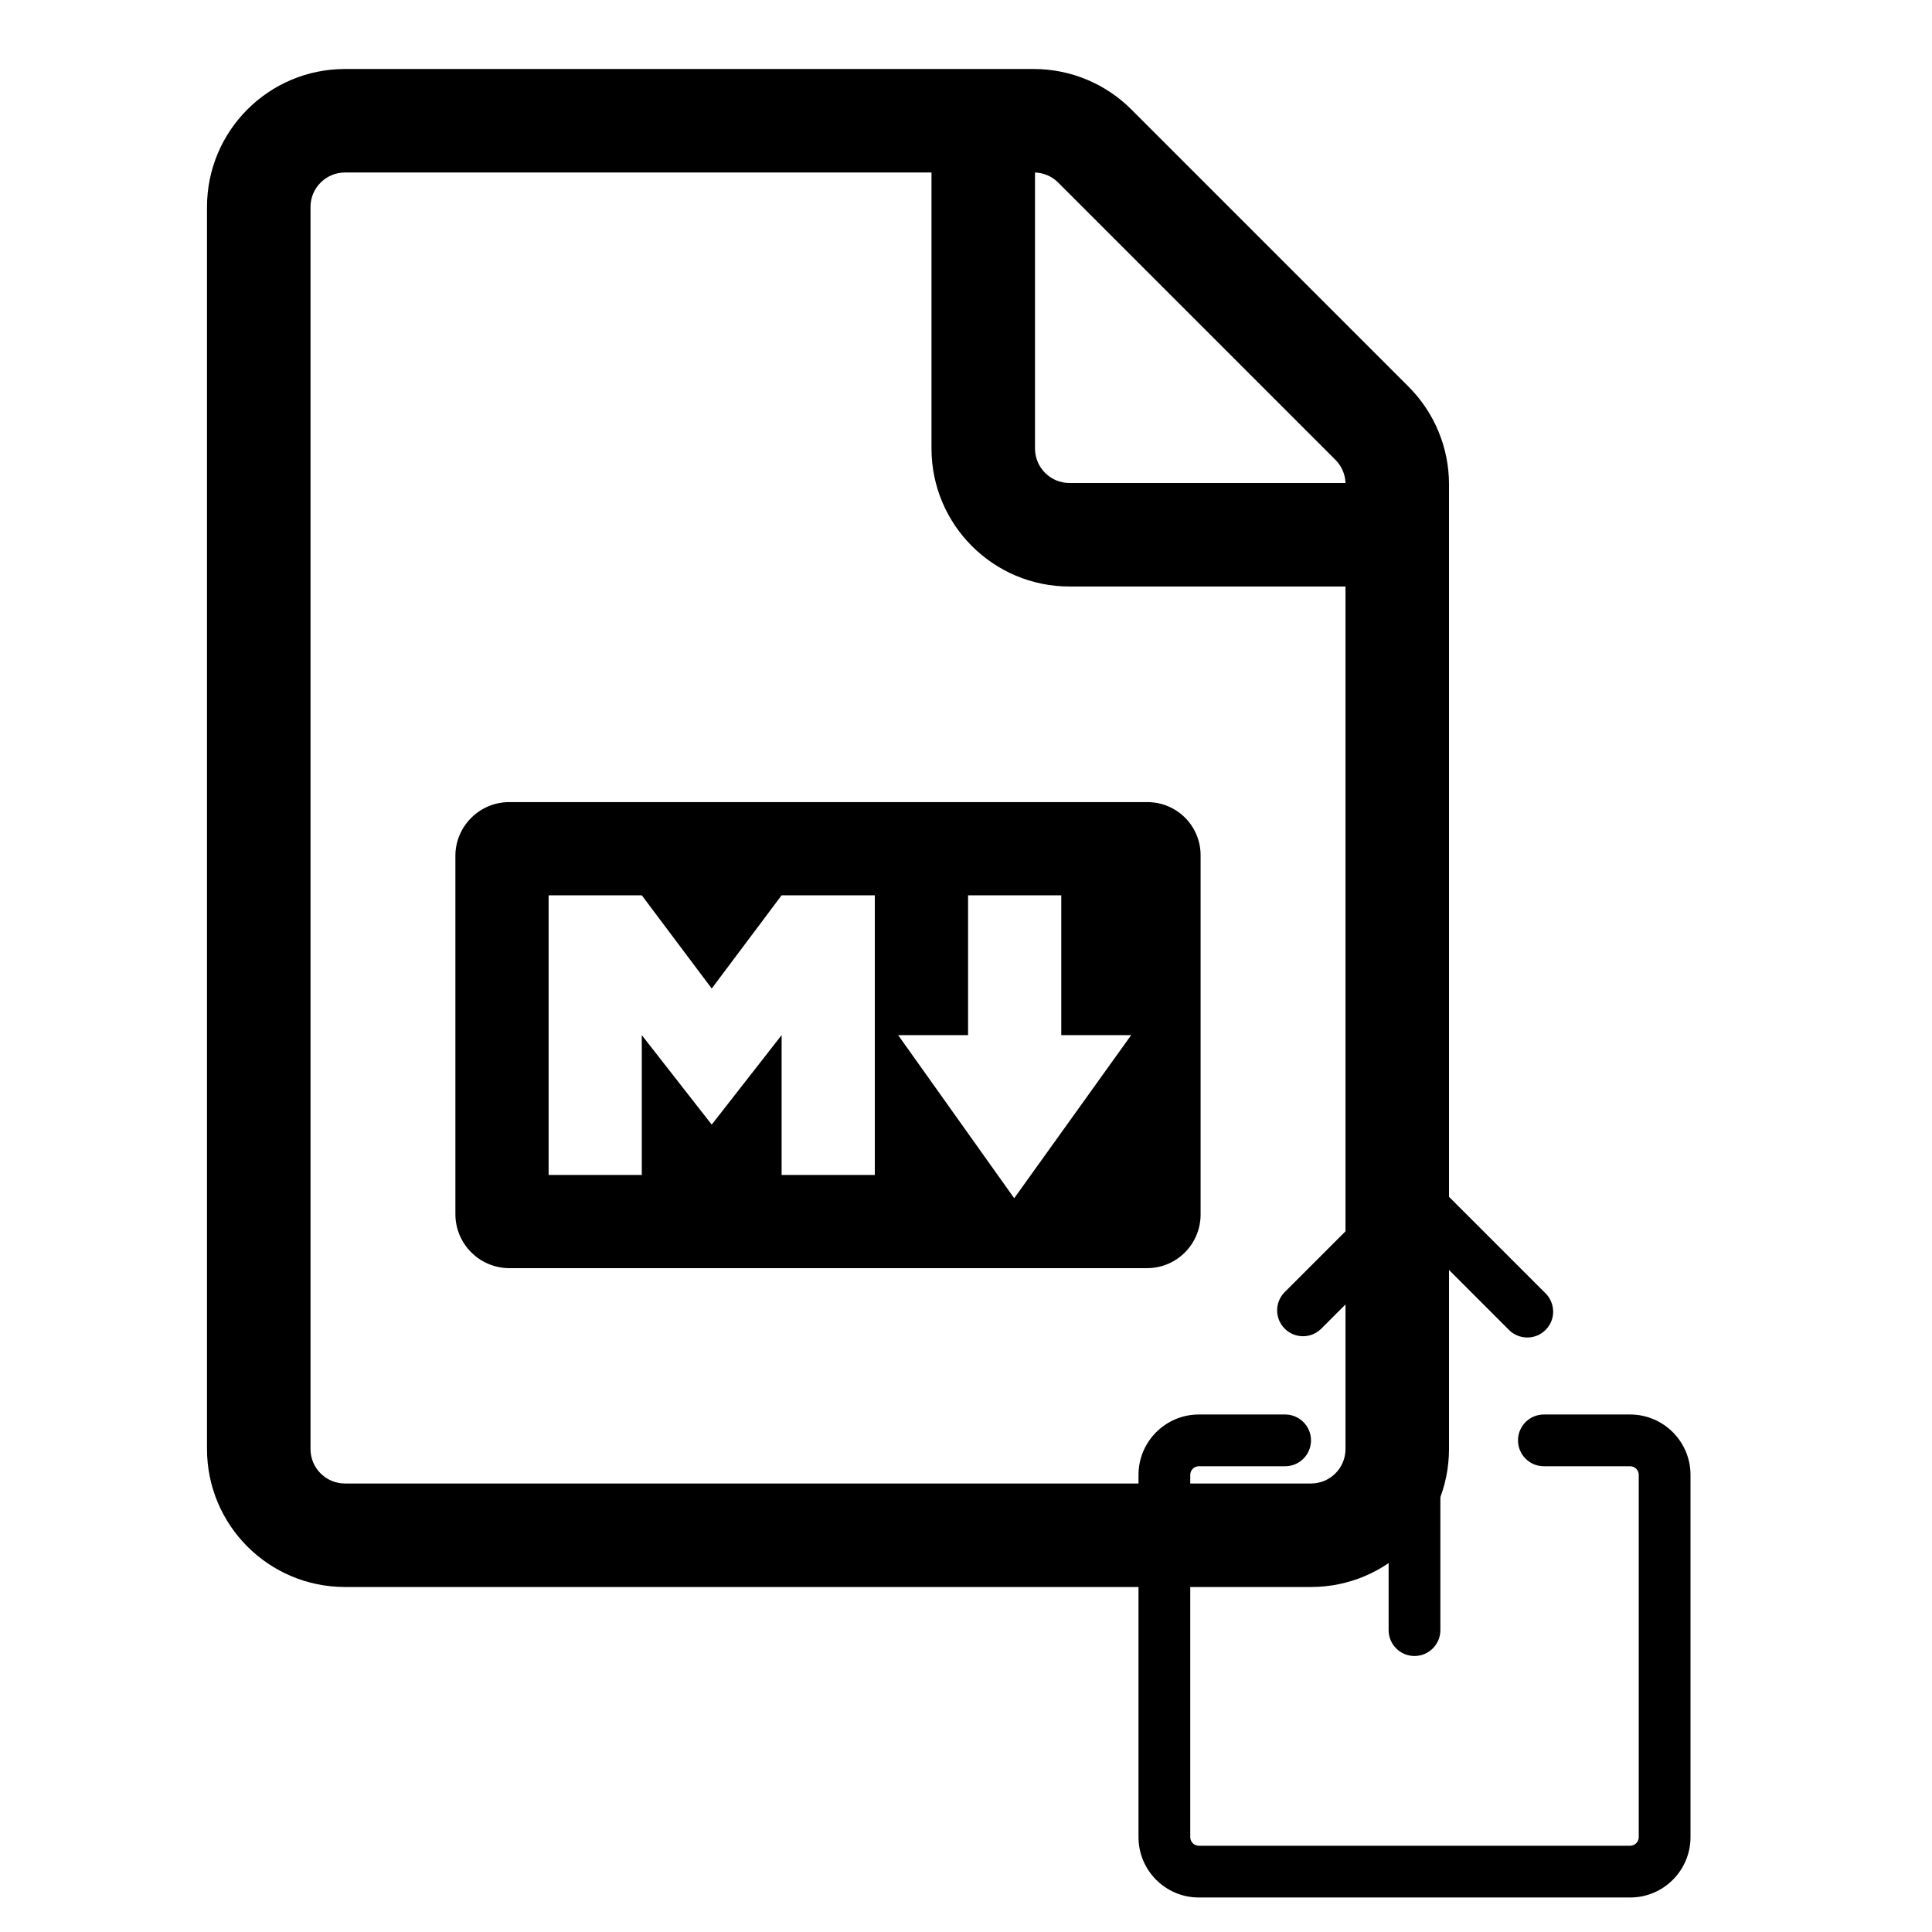
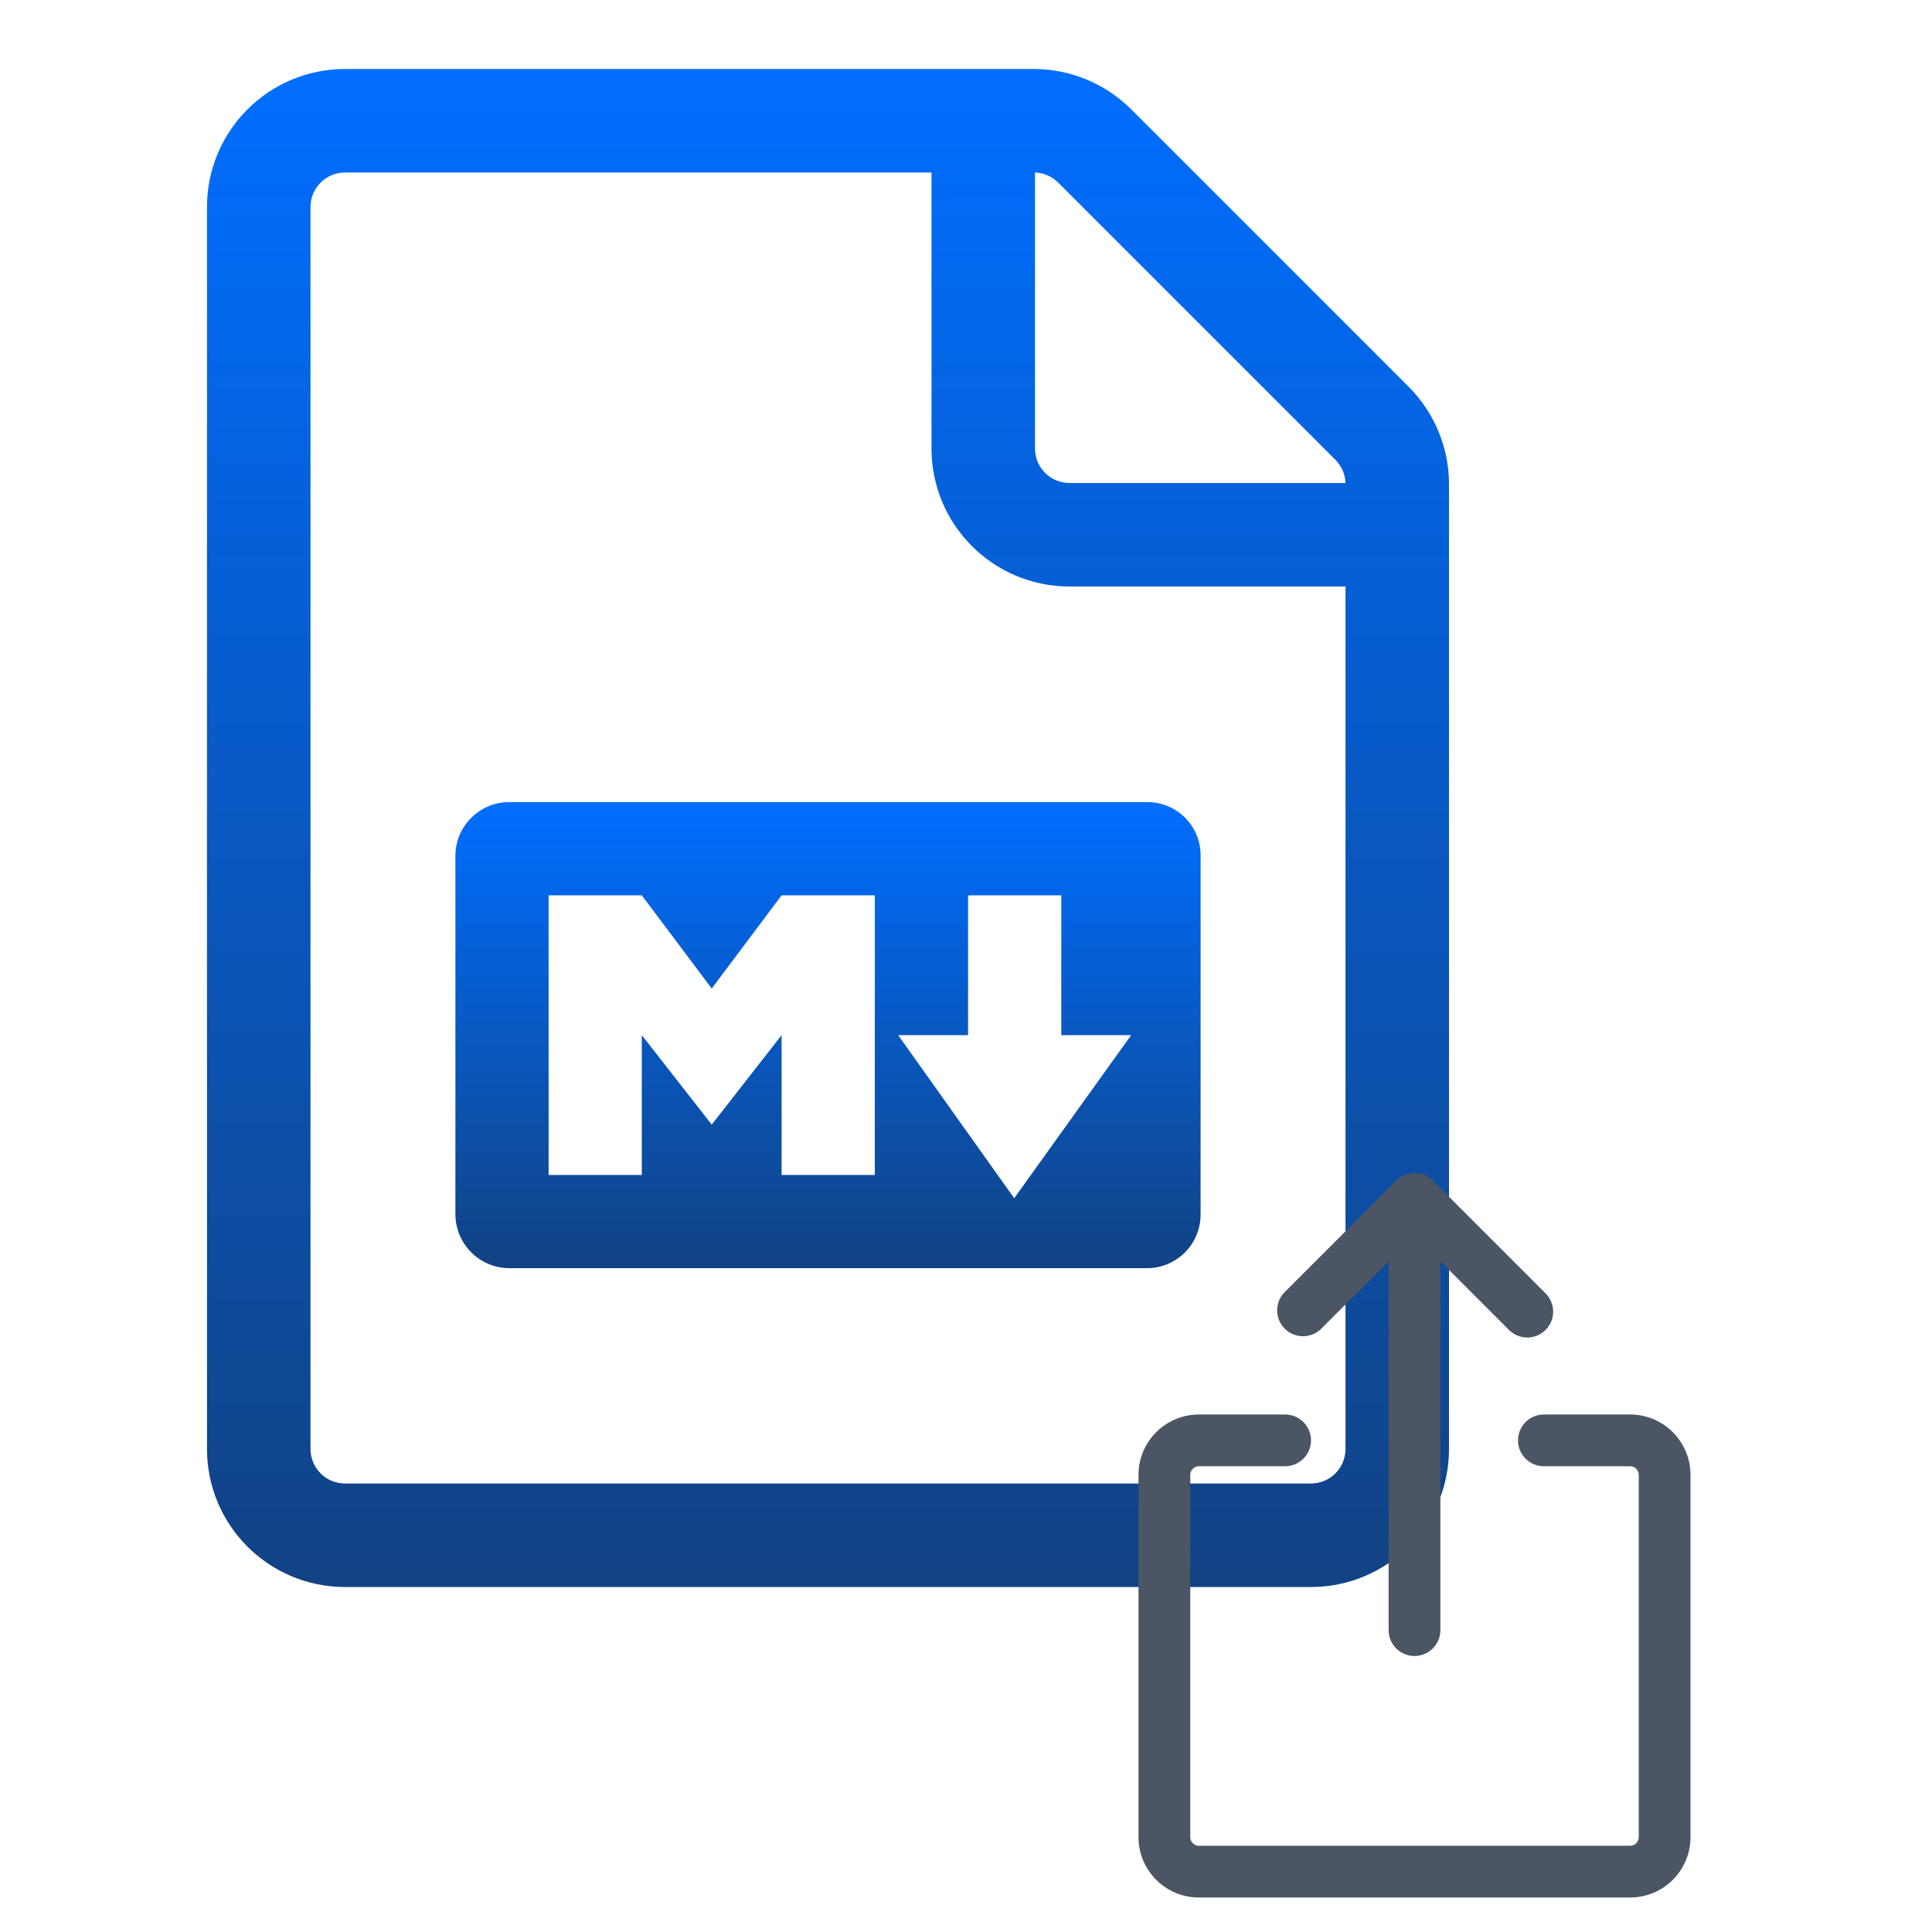
- <svg xmlns="http://www.w3.org/2000/svg" width="26" height="26" viewBox="0 0 28 28" fill="currentColor">
-   <path fill-rule="evenodd" d="M3 3a2 2 0 0 1 2-2h9.982a2 2 0 0 1 1.414.586l4.018 4.018A2 2 0 0 1 21 7.018V21a2 2 0 0 1-2 2H5a2 2 0 0 1-2-2Zm2-.5a.5.5 0 0 0-.5.5v18a.5.5 0 0 0 .5.5h14a.5.5 0 0 0 .5-.5V8.5h-4a2 2 0 0 1-2-2v-4Zm10 0v4a.5.5 0 0 0 .5.5h4a.5.5 0 0 0-.146-.336l-4.018-4.018A.5.5 0 0 0 15 2.5Z" />
-   <g transform="translate(6.6 9.6) scale(0.45)">
+ <svg xmlns="http://www.w3.org/2000/svg" width="26" height="26" viewBox="0 0 28 28" fill="currentColor" version="1.1" id="svg3">
+   <defs>
+     <linearGradient id="fileGradient" x1="0" y1="0" x2="0" y2="1">
+       <stop offset="0%" stop-color="#006eff" />
+       <stop offset="100%" stop-color="#114283" />
+     </linearGradient>
+   </defs>
+   <path fill-rule="evenodd" d="M3 3a2 2 0 0 1 2-2h9.982a2 2 0 0 1 1.414.586l4.018 4.018A2 2 0 0 1 21 7.018V21a2 2 0 0 1-2 2H5a2 2 0 0 1-2-2Zm2-.5a.5.5 0 0 0-.5.5v18a.5.5 0 0 0 .5.5h14a.5.5 0 0 0 .5-.5V8.5h-4a2 2 0 0 1-2-2v-4Zm10 0v4a.5.5 0 0 0 .5.5h4a.5.5 0 0 0-.146-.336l-4.018-4.018A.5.5 0 0 0 15 2.5Z" style="fill:url(#fileGradient)" />
+   <g transform="translate(6.6 9.6) scale(0.45)" style="fill:url(#fileGradient);fill-opacity:1">
    <path d="M22.289 4.5A1.71 1.71 0 0 1 24 6.226v11.557c0 .946-.766 1.726-1.726 1.726H1.726A1.74 1.74 0 0 1 0 17.768V6.226C0 5.28.78 4.5 1.726 4.5Zm-8.781 12.007V7.501h-3.002l-2.251 3.002-2.252-3.002H3.002v9.006h3.001v-4.503l2.252 2.882 2.251-2.882v4.503Zm4.489.75 3.767-5.253h-2.251V7.501h-3.002v4.503h-2.252Z" />
  </g>
-   <g transform="translate(14.5 16.5) scale(0.5)">
+   <g transform="translate(14.5 16.5) scale(0.5)" style="fill:#4B5563;fill-opacity:1">
    <path d="M5.5 9.75v10.5c0 .138.112.25.25.25h12.5a.25.25 0 0 0 .25-.25V9.75a.25.25 0 0 0-.25-.25h-2.5a.75.75 0 0 1 0-1.5h2.5c.966 0 1.75.784 1.75 1.75v10.5A1.75 1.75 0 0 1 18.25 22H5.75A1.75 1.75 0 0 1 4 20.25V9.75C4 8.784 4.784 8 5.75 8h2.5a.75.75 0 0 1 0 1.5h-2.5a.25.25 0 0 0-.25.25Zm7.03-8.53 3.25 3.25a.749.749 0 0 1-.326 1.275.749.749 0 0 1-.734-.215l-1.97-1.97v10.69a.75.75 0 0 1-1.5 0V3.56L9.28 5.53a.751.751 0 0 1-1.042-.018.751.751 0 0 1-.018-1.042l3.25-3.25a.75.75 0 0 1 1.06 0Z" />
  </g>
</svg>
